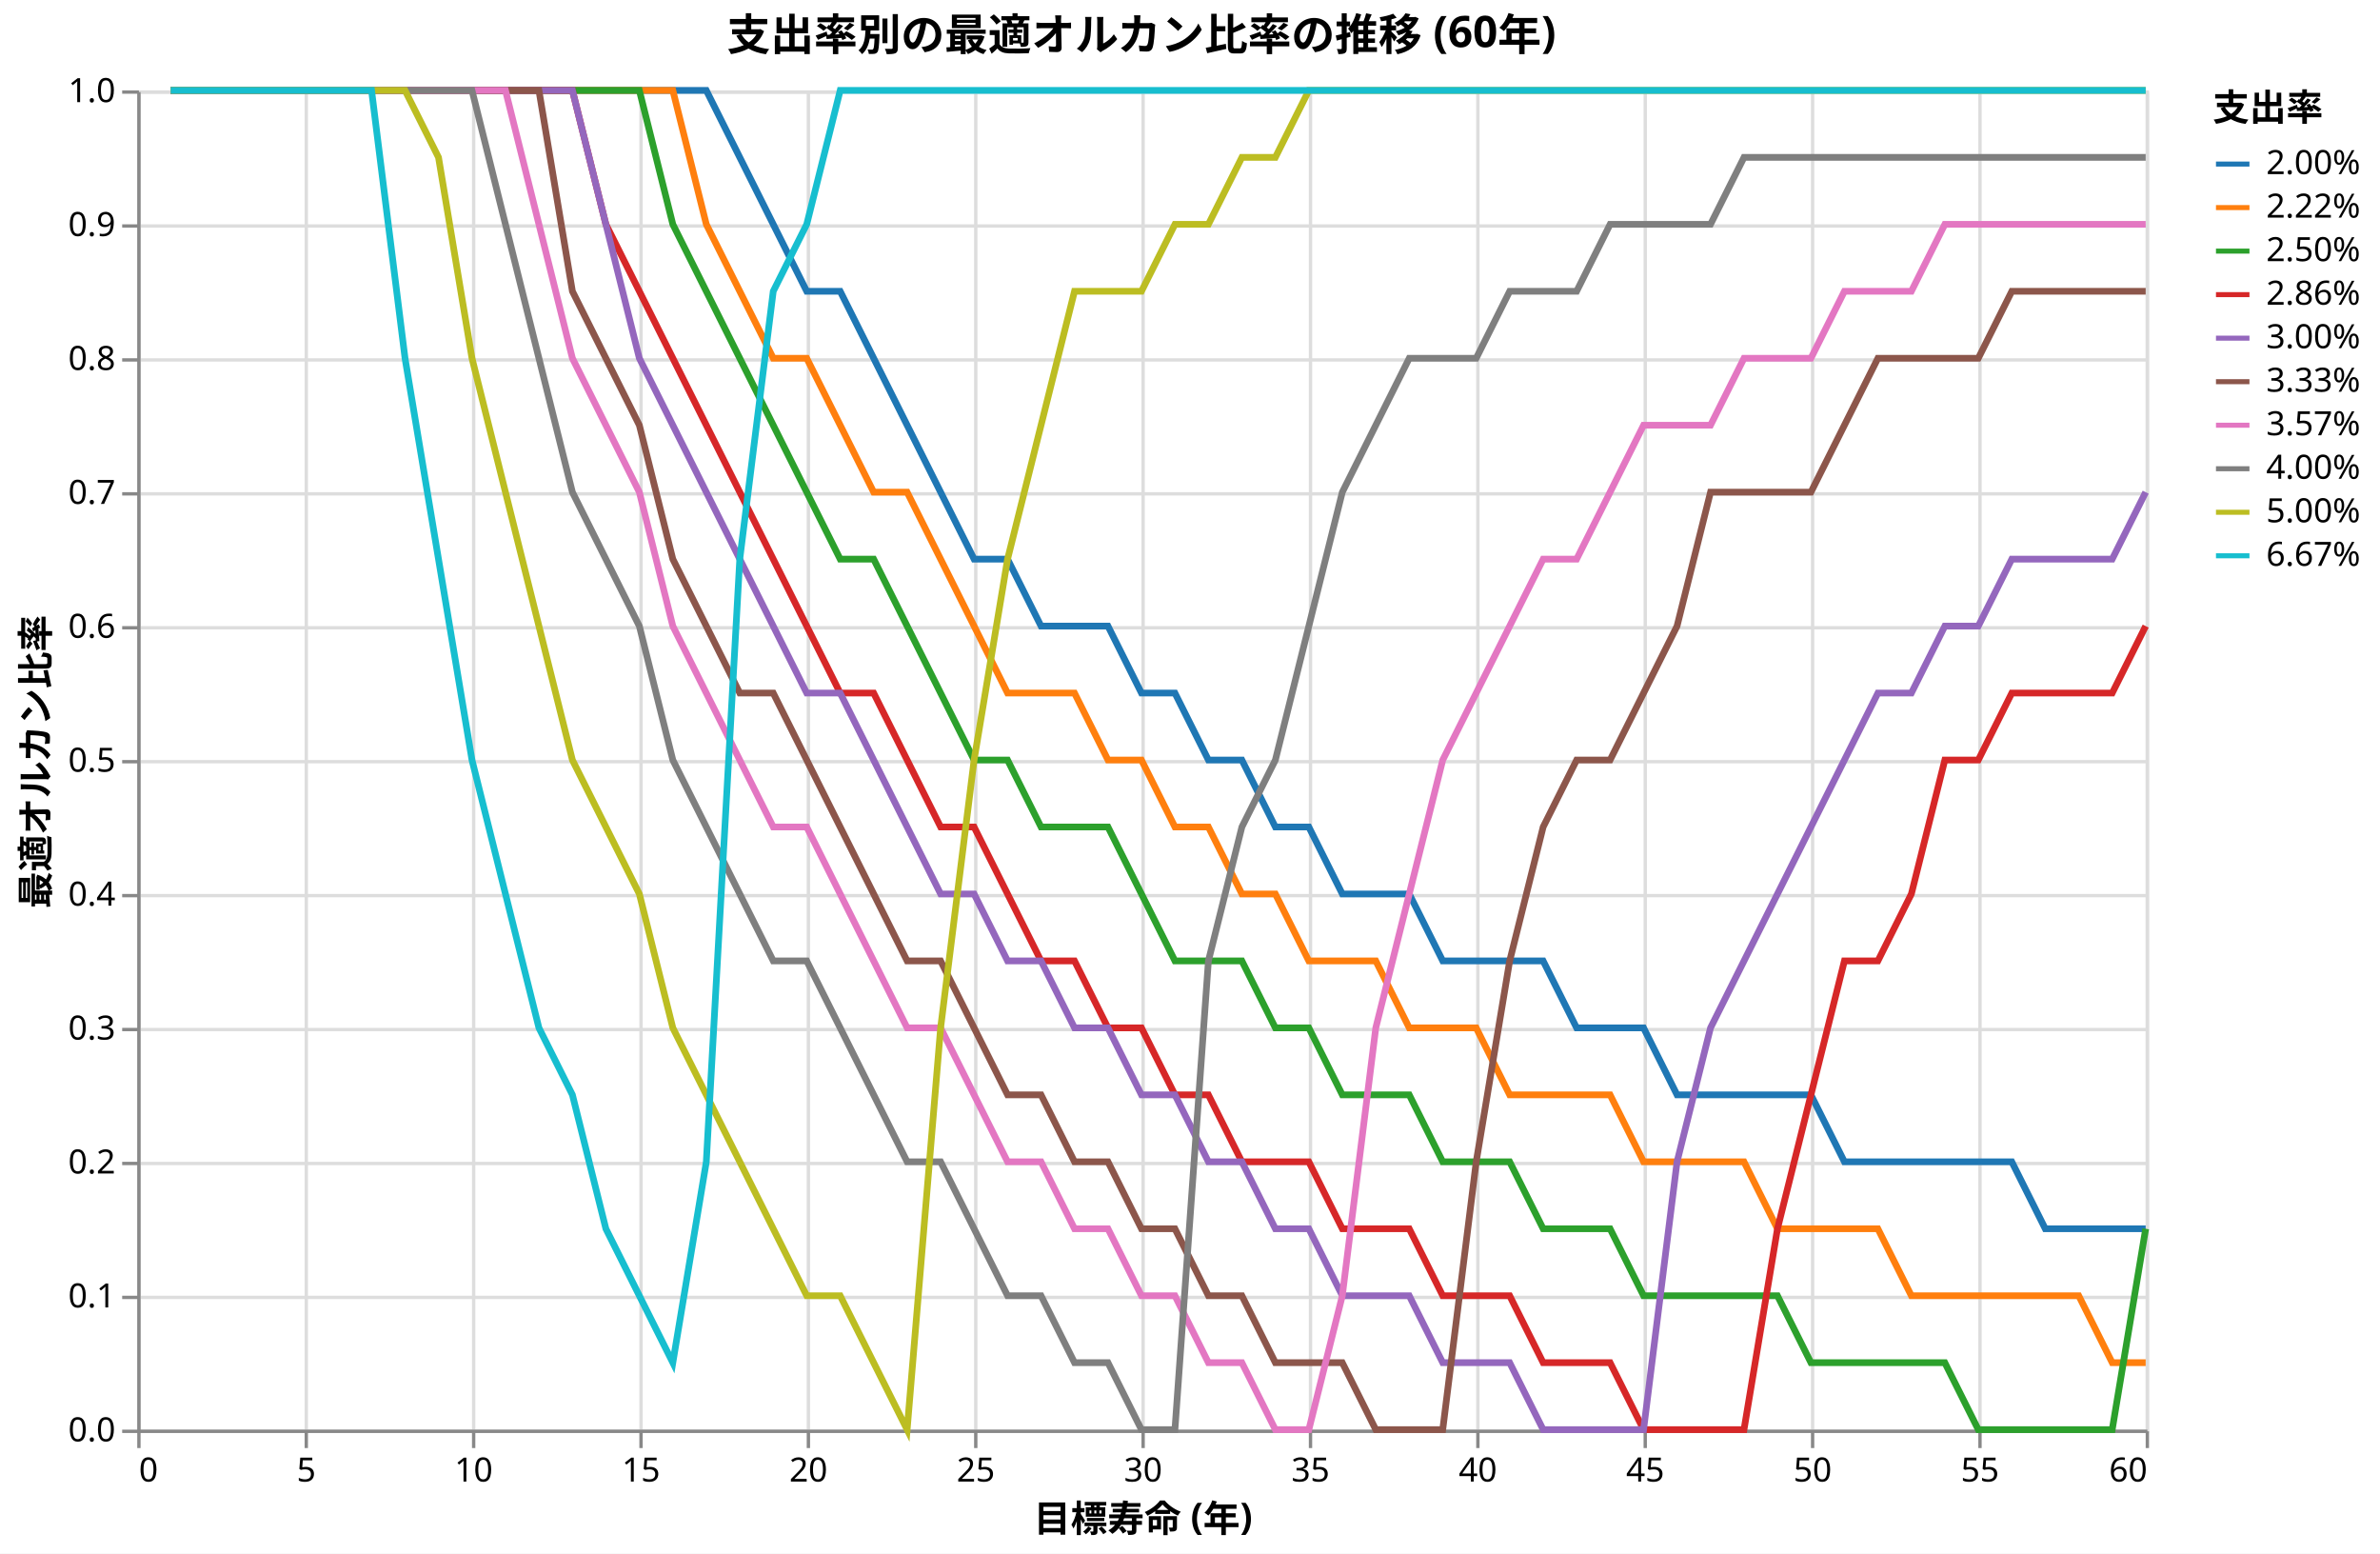
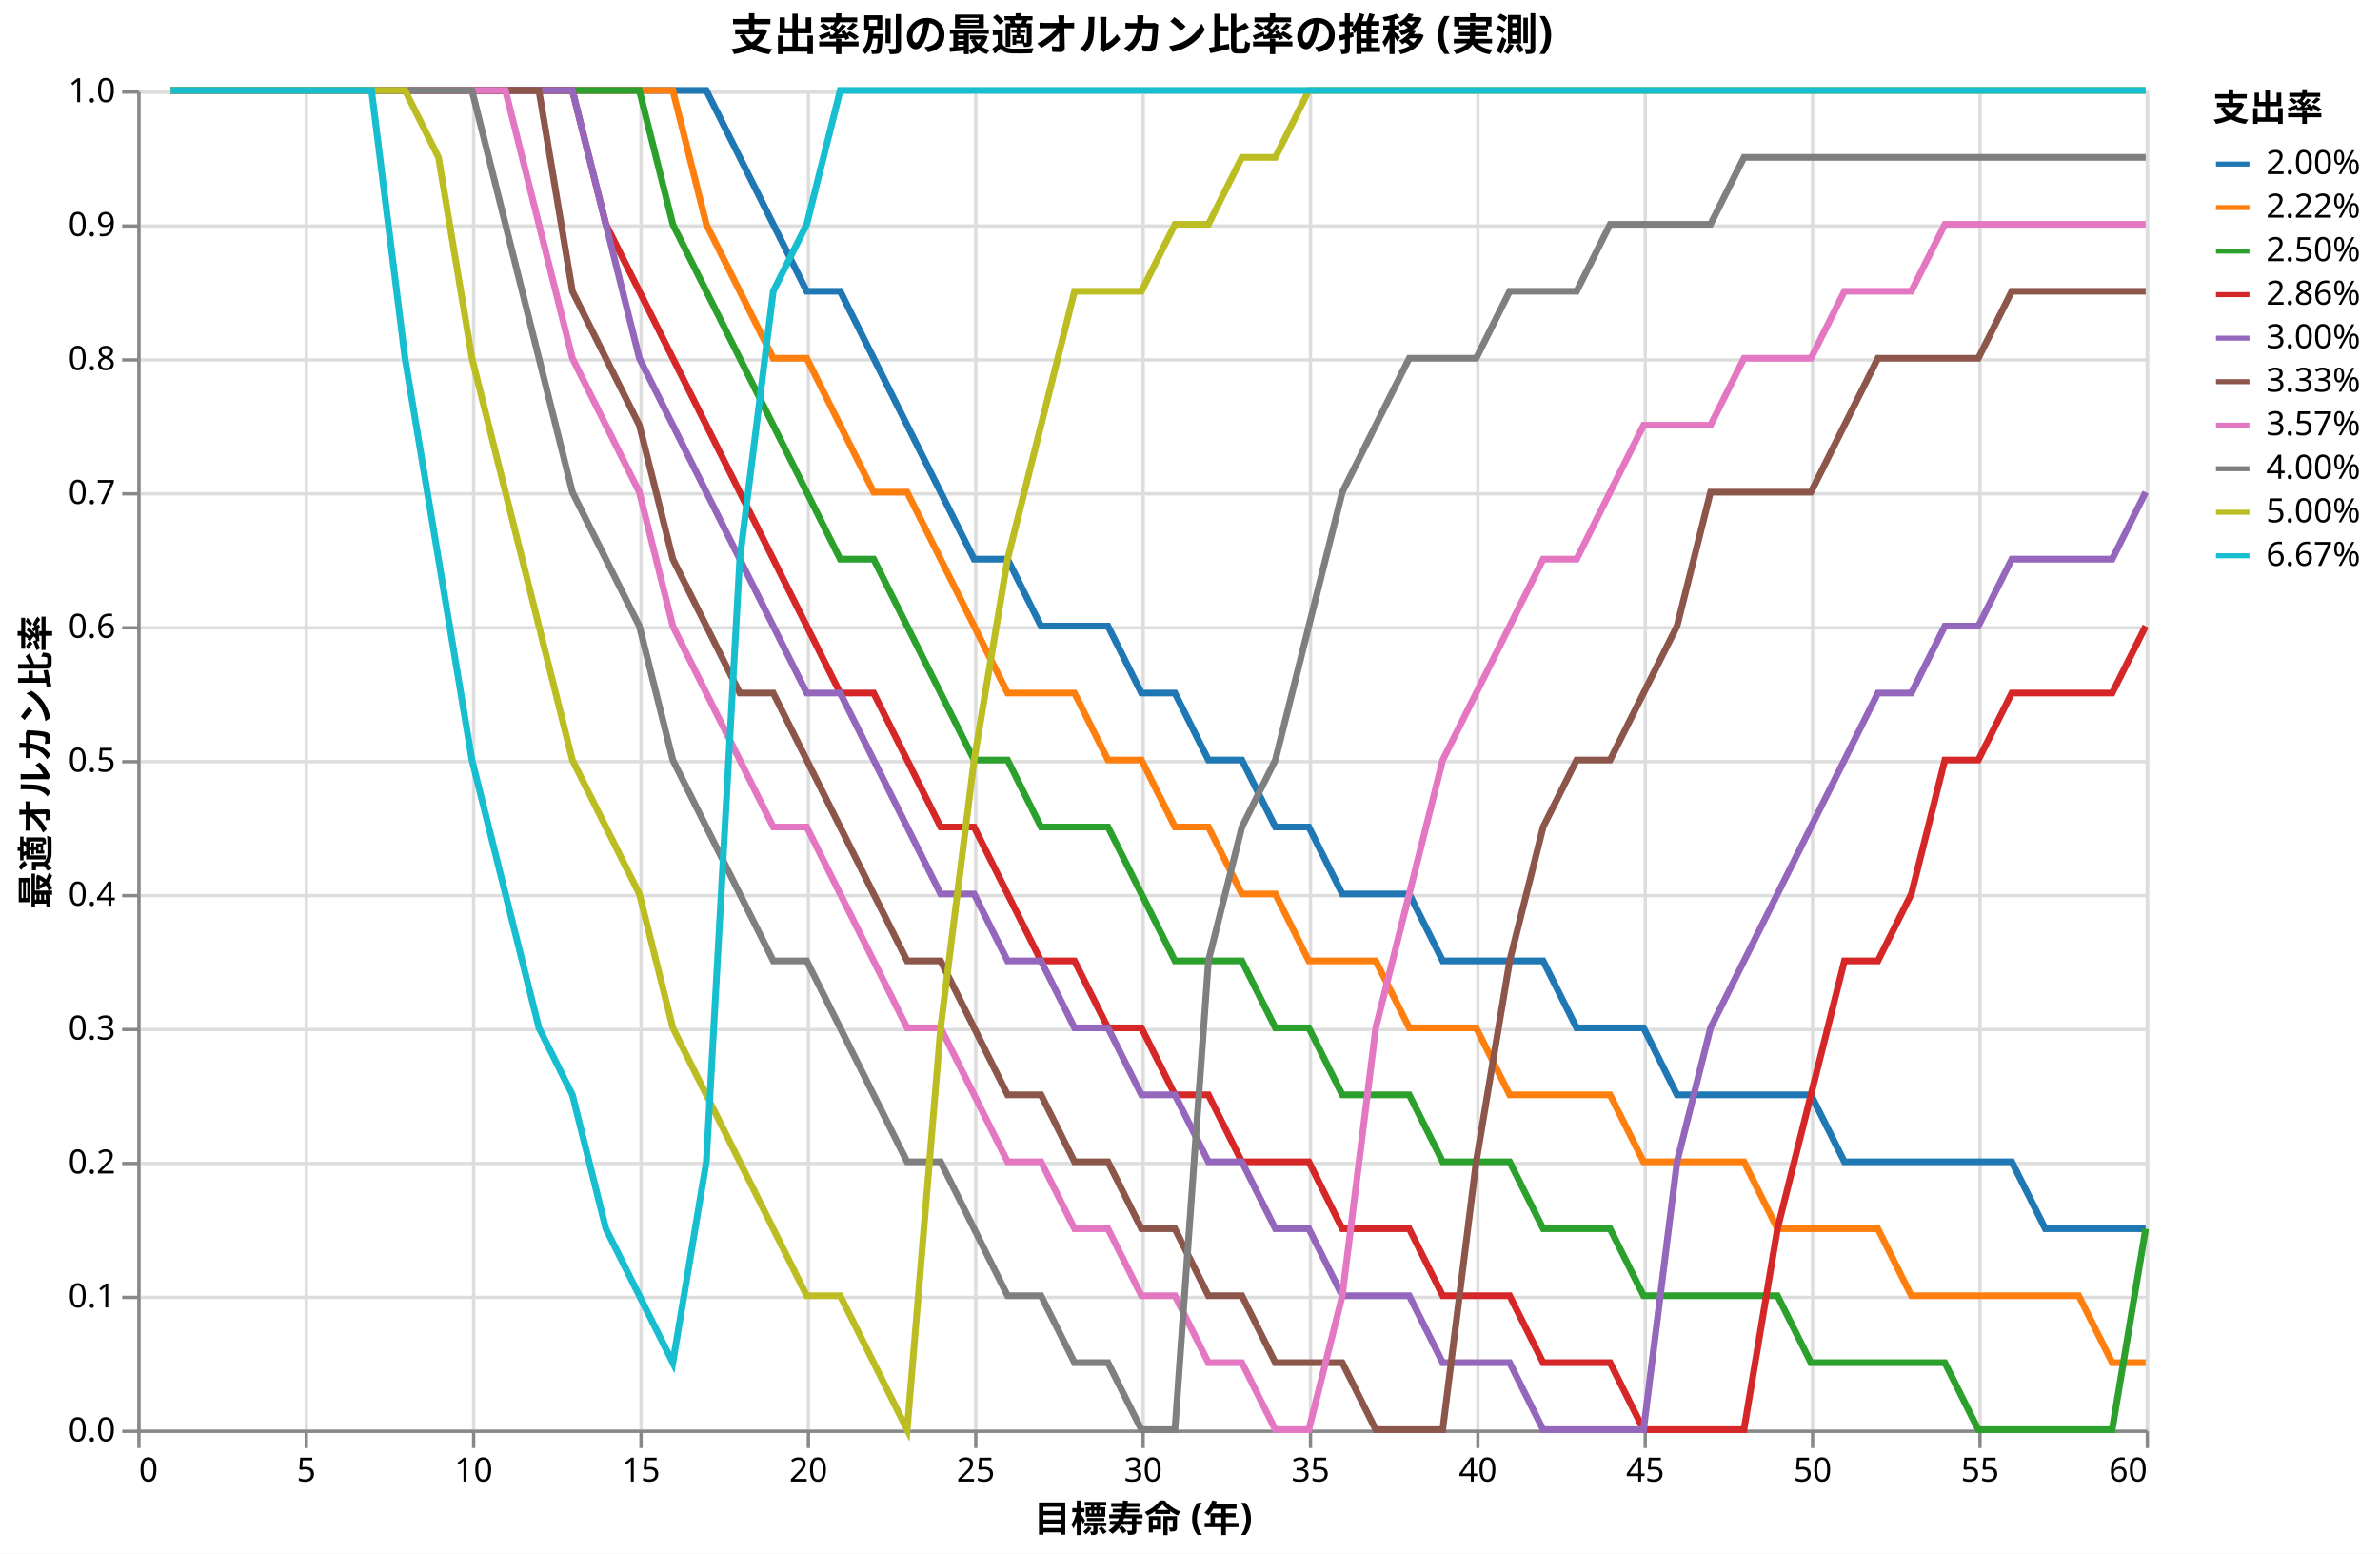
<svg xmlns="http://www.w3.org/2000/svg" version="1.1" class="marks" width="711" height="464" viewBox="0 0 711 464">
  <rect width="711" height="464" fill="white" />
  <g fill="none" stroke-miterlimit="10" transform="translate(41,27)">
    <g class="mark-group role-frame root" role="graphics-object" aria-roledescription="group mark container">
      <g transform="translate(0,0)">
        <path class="background" aria-hidden="true" d="M0.5,0.5h600v400h-600Z" stroke="#ddd" />
        <g>
          <g class="mark-group role-axis" aria-hidden="true">
            <g transform="translate(0.5,400.5)">
              <path class="background" aria-hidden="true" d="M0,0h0v0h0Z" pointer-events="none" />
              <g>
                <g class="mark-rule role-axis-grid" pointer-events="none">
                  <line transform="translate(0,-400)" x2="0" y2="400" stroke="#ddd" stroke-width="1" opacity="1" />
                  <line transform="translate(50,-400)" x2="0" y2="400" stroke="#ddd" stroke-width="1" opacity="1" />
                  <line transform="translate(100,-400)" x2="0" y2="400" stroke="#ddd" stroke-width="1" opacity="1" />
                  <line transform="translate(150,-400)" x2="0" y2="400" stroke="#ddd" stroke-width="1" opacity="1" />
                  <line transform="translate(200,-400)" x2="0" y2="400" stroke="#ddd" stroke-width="1" opacity="1" />
                  <line transform="translate(250,-400)" x2="0" y2="400" stroke="#ddd" stroke-width="1" opacity="1" />
                  <line transform="translate(300,-400)" x2="0" y2="400" stroke="#ddd" stroke-width="1" opacity="1" />
                  <line transform="translate(350,-400)" x2="0" y2="400" stroke="#ddd" stroke-width="1" opacity="1" />
                  <line transform="translate(400,-400)" x2="0" y2="400" stroke="#ddd" stroke-width="1" opacity="1" />
                  <line transform="translate(450,-400)" x2="0" y2="400" stroke="#ddd" stroke-width="1" opacity="1" />
                  <line transform="translate(500,-400)" x2="0" y2="400" stroke="#ddd" stroke-width="1" opacity="1" />
                  <line transform="translate(550,-400)" x2="0" y2="400" stroke="#ddd" stroke-width="1" opacity="1" />
                  <line transform="translate(600,-400)" x2="0" y2="400" stroke="#ddd" stroke-width="1" opacity="1" />
                </g>
              </g>
              <path class="foreground" aria-hidden="true" d="" pointer-events="none" display="none" />
            </g>
          </g>
          <g class="mark-group role-axis" aria-hidden="true">
            <g transform="translate(0.5,0.5)">
              <path class="background" aria-hidden="true" d="M0,0h0v0h0Z" pointer-events="none" />
              <g>
                <g class="mark-rule role-axis-grid" pointer-events="none">
                  <line transform="translate(0,400)" x2="600" y2="0" stroke="#ddd" stroke-width="1" opacity="1" />
                  <line transform="translate(0,360)" x2="600" y2="0" stroke="#ddd" stroke-width="1" opacity="1" />
                  <line transform="translate(0,320)" x2="600" y2="0" stroke="#ddd" stroke-width="1" opacity="1" />
                  <line transform="translate(0,280)" x2="600" y2="0" stroke="#ddd" stroke-width="1" opacity="1" />
                  <line transform="translate(0,240)" x2="600" y2="0" stroke="#ddd" stroke-width="1" opacity="1" />
                  <line transform="translate(0,200)" x2="600" y2="0" stroke="#ddd" stroke-width="1" opacity="1" />
                  <line transform="translate(0,160)" x2="600" y2="0" stroke="#ddd" stroke-width="1" opacity="1" />
                  <line transform="translate(0,120)" x2="600" y2="0" stroke="#ddd" stroke-width="1" opacity="1" />
                  <line transform="translate(0,80)" x2="600" y2="0" stroke="#ddd" stroke-width="1" opacity="1" />
                  <line transform="translate(0,40)" x2="600" y2="0" stroke="#ddd" stroke-width="1" opacity="1" />
                  <line transform="translate(0,0)" x2="600" y2="0" stroke="#ddd" stroke-width="1" opacity="1" />
                </g>
              </g>
              <path class="foreground" aria-hidden="true" d="" pointer-events="none" display="none" />
            </g>
          </g>
          <g class="mark-group role-axis" role="graphics-symbol" aria-roledescription="axis" aria-label="X-axis titled '目標寿命 (年)' for a linear scale with values from 0 to 60">
            <g transform="translate(0.5,400.5)">
              <path class="background" aria-hidden="true" d="M0,0h0v0h0Z" pointer-events="none" />
              <g>
                <g class="mark-rule role-axis-tick" pointer-events="none">
                  <line transform="translate(0,0)" x2="0" y2="5" stroke="#888" stroke-width="1" opacity="1" />
                  <line transform="translate(50,0)" x2="0" y2="5" stroke="#888" stroke-width="1" opacity="1" />
                  <line transform="translate(100,0)" x2="0" y2="5" stroke="#888" stroke-width="1" opacity="1" />
                  <line transform="translate(150,0)" x2="0" y2="5" stroke="#888" stroke-width="1" opacity="1" />
                  <line transform="translate(200,0)" x2="0" y2="5" stroke="#888" stroke-width="1" opacity="1" />
                  <line transform="translate(250,0)" x2="0" y2="5" stroke="#888" stroke-width="1" opacity="1" />
                  <line transform="translate(300,0)" x2="0" y2="5" stroke="#888" stroke-width="1" opacity="1" />
                  <line transform="translate(350,0)" x2="0" y2="5" stroke="#888" stroke-width="1" opacity="1" />
                  <line transform="translate(400,0)" x2="0" y2="5" stroke="#888" stroke-width="1" opacity="1" />
                  <line transform="translate(450,0)" x2="0" y2="5" stroke="#888" stroke-width="1" opacity="1" />
                  <line transform="translate(500,0)" x2="0" y2="5" stroke="#888" stroke-width="1" opacity="1" />
                  <line transform="translate(550,0)" x2="0" y2="5" stroke="#888" stroke-width="1" opacity="1" />
                  <line transform="translate(600,0)" x2="0" y2="5" stroke="#888" stroke-width="1" opacity="1" />
                </g>
                <g class="mark-text role-axis-label" pointer-events="none">
                  <text text-anchor="start" transform="translate(0,15)" font-family="sans-serif" font-size="10px" fill="#000" opacity="1">0</text>
                  <text text-anchor="middle" transform="translate(50,15)" font-family="sans-serif" font-size="10px" fill="#000" opacity="1">5</text>
                  <text text-anchor="middle" transform="translate(100,15)" font-family="sans-serif" font-size="10px" fill="#000" opacity="1">10</text>
                  <text text-anchor="middle" transform="translate(150,15)" font-family="sans-serif" font-size="10px" fill="#000" opacity="1">15</text>
                  <text text-anchor="middle" transform="translate(200,15)" font-family="sans-serif" font-size="10px" fill="#000" opacity="1">20</text>
                  <text text-anchor="middle" transform="translate(250,15)" font-family="sans-serif" font-size="10px" fill="#000" opacity="1">25</text>
                  <text text-anchor="middle" transform="translate(300,15)" font-family="sans-serif" font-size="10px" fill="#000" opacity="1">30</text>
                  <text text-anchor="middle" transform="translate(350,15)" font-family="sans-serif" font-size="10px" fill="#000" opacity="1">35</text>
                  <text text-anchor="middle" transform="translate(400,15)" font-family="sans-serif" font-size="10px" fill="#000" opacity="1">40</text>
                  <text text-anchor="middle" transform="translate(450,15)" font-family="sans-serif" font-size="10px" fill="#000" opacity="1">45</text>
                  <text text-anchor="middle" transform="translate(500,15)" font-family="sans-serif" font-size="10px" fill="#000" opacity="1">50</text>
                  <text text-anchor="middle" transform="translate(550,15)" font-family="sans-serif" font-size="10px" fill="#000" opacity="1">55</text>
                  <text text-anchor="end" transform="translate(600,15)" font-family="sans-serif" font-size="10px" fill="#000" opacity="1">60</text>
                </g>
                <g class="mark-rule role-axis-domain" pointer-events="none">
                  <line transform="translate(0,0)" x2="600" y2="0" stroke="#888" stroke-width="1" opacity="1" />
                </g>
                <g class="mark-text role-axis-title" pointer-events="none">
                  <text text-anchor="middle" transform="translate(300,30)" font-family="sans-serif" font-size="11px" font-weight="bold" fill="#000" opacity="1">目標寿命 (年)</text>
                </g>
              </g>
              <path class="foreground" aria-hidden="true" d="" pointer-events="none" display="none" />
            </g>
          </g>
          <g class="mark-group role-axis" role="graphics-symbol" aria-roledescription="axis" aria-label="Y-axis titled '最適オルカン比率' for a linear scale with values from 0.0 to 1.0">
            <g transform="translate(0.5,0.5)">
              <path class="background" aria-hidden="true" d="M0,0h0v0h0Z" pointer-events="none" />
              <g>
                <g class="mark-rule role-axis-tick" pointer-events="none">
                  <line transform="translate(0,400)" x2="-5" y2="0" stroke="#888" stroke-width="1" opacity="1" />
                  <line transform="translate(0,360)" x2="-5" y2="0" stroke="#888" stroke-width="1" opacity="1" />
                  <line transform="translate(0,320)" x2="-5" y2="0" stroke="#888" stroke-width="1" opacity="1" />
                  <line transform="translate(0,280)" x2="-5" y2="0" stroke="#888" stroke-width="1" opacity="1" />
                  <line transform="translate(0,240)" x2="-5" y2="0" stroke="#888" stroke-width="1" opacity="1" />
                  <line transform="translate(0,200)" x2="-5" y2="0" stroke="#888" stroke-width="1" opacity="1" />
                  <line transform="translate(0,160)" x2="-5" y2="0" stroke="#888" stroke-width="1" opacity="1" />
                  <line transform="translate(0,120)" x2="-5" y2="0" stroke="#888" stroke-width="1" opacity="1" />
                  <line transform="translate(0,80)" x2="-5" y2="0" stroke="#888" stroke-width="1" opacity="1" />
                  <line transform="translate(0,40)" x2="-5" y2="0" stroke="#888" stroke-width="1" opacity="1" />
                  <line transform="translate(0,0)" x2="-5" y2="0" stroke="#888" stroke-width="1" opacity="1" />
                </g>
                <g class="mark-text role-axis-label" pointer-events="none">
                  <text text-anchor="end" transform="translate(-7,403)" font-family="sans-serif" font-size="10px" fill="#000" opacity="1">0.0</text>
                  <text text-anchor="end" transform="translate(-7,363)" font-family="sans-serif" font-size="10px" fill="#000" opacity="1">0.1</text>
                  <text text-anchor="end" transform="translate(-7,323)" font-family="sans-serif" font-size="10px" fill="#000" opacity="1">0.2</text>
                  <text text-anchor="end" transform="translate(-7,283)" font-family="sans-serif" font-size="10px" fill="#000" opacity="1">0.3</text>
                  <text text-anchor="end" transform="translate(-7,243)" font-family="sans-serif" font-size="10px" fill="#000" opacity="1">0.4</text>
                  <text text-anchor="end" transform="translate(-7,203)" font-family="sans-serif" font-size="10px" fill="#000" opacity="1">0.5</text>
                  <text text-anchor="end" transform="translate(-7,163)" font-family="sans-serif" font-size="10px" fill="#000" opacity="1">0.6</text>
                  <text text-anchor="end" transform="translate(-7,123)" font-family="sans-serif" font-size="10px" fill="#000" opacity="1">0.7</text>
                  <text text-anchor="end" transform="translate(-7,83)" font-family="sans-serif" font-size="10px" fill="#000" opacity="1">0.8</text>
                  <text text-anchor="end" transform="translate(-7,43)" font-family="sans-serif" font-size="10px" fill="#000" opacity="1">0.9</text>
                  <text text-anchor="end" transform="translate(-7,3)" font-family="sans-serif" font-size="10px" fill="#000" opacity="1">1.0</text>
                </g>
                <g class="mark-rule role-axis-domain" pointer-events="none">
                  <line transform="translate(0,400)" x2="0" y2="-400" stroke="#888" stroke-width="1" opacity="1" />
                </g>
                <g class="mark-text role-axis-title" pointer-events="none">
                  <text text-anchor="middle" transform="translate(-24.90137,200) rotate(-90) translate(0,-2)" font-family="sans-serif" font-size="11px" font-weight="bold" fill="#000" opacity="1">最適オルカン比率</text>
                </g>
              </g>
              <path class="foreground" aria-hidden="true" d="" pointer-events="none" display="none" />
            </g>
          </g>
          <g class="mark-group role-scope pathgroup" role="graphics-object" aria-roledescription="group mark container">
            <g transform="translate(0,0)">
              <path class="background" aria-hidden="true" d="M0,0h600v400h-600Z" />
              <g>
                <g class="mark-line role-mark marks" role="graphics-object" aria-roledescription="line mark container">
                  <path aria-label="目標寿命 (年): 1; 最適オルカン比率: 1; 支出率: 2.00%; 最適比率: 1.00" role="graphics-symbol" aria-roledescription="line mark" d="M10,0L20,0L30,0L40,0L50,0L60,0L70,0L80,0L90,0L100,0L110,0L120,0L130,0L140,0L150,0L160,0L170,0L180,20L190,40L200,60L210,60L220,80L230,100L240,120L250,140L260,140L270,160L280,160L290,160L300,180L310,180L320,200L330,200L340,220L350,220L360,240L370,240L380,240L390,260L400,260L410,260L420,260L430,280L440,280L450,280L460,300L470,300L480,300L490,300L500,300L510,320L520,320L530,320L540,320L550,320L560,320L570,340L580,340L590,340L600,340" stroke="#1f77b4" stroke-width="2" />
                </g>
              </g>
              <path class="foreground" aria-hidden="true" d="" display="none" />
            </g>
            <g transform="translate(0,0)">
              <path class="background" aria-hidden="true" d="M0,0h600v400h-600Z" />
              <g>
                <g class="mark-line role-mark marks" role="graphics-object" aria-roledescription="line mark container">
                  <path aria-label="目標寿命 (年): 1; 最適オルカン比率: 1; 支出率: 2.22%; 最適比率: 1.00" role="graphics-symbol" aria-roledescription="line mark" d="M10,0L20,0L30,0L40,0L50,0L60,0L70,0L80,0L90,0L100,0L110,0L120,0L130,0L140,0L150,0L160,0L170,40L180,60L190,80L200,80L210,100L220,120L230,120L240,140L250,160L260,180L270,180L280,180L290,200L300,200L310,220L320,220L330,240L340,240L350,260L360,260L370,260L380,280L390,280L400,280L410,300L420,300L430,300L440,300L450,320L460,320L470,320L480,320L490,340L500,340L510,340L520,340L530,360L540,360L550,360L560,360L570,360L580,360L590,380L600,380" stroke="#ff7f0e" stroke-width="2" />
                </g>
              </g>
              <path class="foreground" aria-hidden="true" d="" display="none" />
            </g>
            <g transform="translate(0,0)">
              <path class="background" aria-hidden="true" d="M0,0h600v400h-600Z" />
              <g>
                <g class="mark-line role-mark marks" role="graphics-object" aria-roledescription="line mark container">
                  <path aria-label="目標寿命 (年): 1; 最適オルカン比率: 1; 支出率: 2.50%; 最適比率: 1.00" role="graphics-symbol" aria-roledescription="line mark" d="M10,0L20,0L30,0L40,0L50,0L60,0L70,0L80,0L90,0L100,0L110,0L120,0L130,0L140,0L150,0L160,40L170,60L180,80L190,100L200,120L210,140L220,140L230,160L240,180L250,200L260,200L270,220L280,220L290,220L300,240L310,260L320,260L330,260L340,280L350,280L360,300L370,300L380,300L390,320L400,320L410,320L420,340L430,340L440,340L450,360L460,360L470,360L480,360L490,360L500,380L510,380L520,380L530,380L540,380L550,400L560,400L570,400L580,400L590,400L600,340" stroke="#2ca02c" stroke-width="2" />
                </g>
              </g>
              <path class="foreground" aria-hidden="true" d="" display="none" />
            </g>
            <g transform="translate(0,0)">
              <path class="background" aria-hidden="true" d="M0,0h600v400h-600Z" />
              <g>
                <g class="mark-line role-mark marks" role="graphics-object" aria-roledescription="line mark container">
                  <path aria-label="目標寿命 (年): 1; 最適オルカン比率: 1; 支出率: 2.86%; 最適比率: 1.00" role="graphics-symbol" aria-roledescription="line mark" d="M10,0L20,0L30,0L40,0L50,0L60,0L70,0L80,0L90,0L100,0L110,0L120,0L130,0L140,40L150,60L160,80L170,100L180,120L190,140L200,160L210,180L220,180L230,200L240,220L250,220L260,240L270,260L280,260L290,280L300,280L310,300L320,300L330,320L340,320L350,320L360,340L370,340L380,340L390,360L400,360L410,360L420,380L430,380L440,380L450,400L460,400L470,400L480,400L490,340L500,300L510,260L520,260L530,240L540,200L550,200L560,180L570,180L580,180L590,180L600,160" stroke="#d62728" stroke-width="2" />
                </g>
              </g>
              <path class="foreground" aria-hidden="true" d="" display="none" />
            </g>
            <g transform="translate(0,0)">
              <path class="background" aria-hidden="true" d="M0,0h600v400h-600Z" />
              <g>
                <g class="mark-line role-mark marks" role="graphics-object" aria-roledescription="line mark container">
                  <path aria-label="目標寿命 (年): 1; 最適オルカン比率: 1; 支出率: 3.00%; 最適比率: 1.00" role="graphics-symbol" aria-roledescription="line mark" d="M10,0L20,0L30,0L40,0L50,0L60,0L70,0L80,0L90,0L100,0L110,0L120,0L130,0L140,40L150,80L160,100L170,120L180,140L190,160L200,180L210,180L220,200L230,220L240,240L250,240L260,260L270,260L280,280L290,280L300,300L310,300L320,320L330,320L340,340L350,340L360,360L370,360L380,360L390,380L400,380L410,380L420,400L430,400L440,400L450,400L460,320L470,280L480,260L490,240L500,220L510,200L520,180L530,180L540,160L550,160L560,140L570,140L580,140L590,140L600,120" stroke="#9467bd" stroke-width="2" />
                </g>
              </g>
              <path class="foreground" aria-hidden="true" d="" display="none" />
            </g>
            <g transform="translate(0,0)">
              <path class="background" aria-hidden="true" d="M0,0h600v400h-600Z" />
              <g>
                <g class="mark-line role-mark marks" role="graphics-object" aria-roledescription="line mark container">
                  <path aria-label="目標寿命 (年): 1; 最適オルカン比率: 1; 支出率: 3.33%; 最適比率: 1.00" role="graphics-symbol" aria-roledescription="line mark" d="M10,0L20,0L30,0L40,0L50,0L60,0L70,0L80,0L90,0L100,0L110,0L120,0L130,60L140,80L150,100L160,140L170,160L180,180L190,180L200,200L210,220L220,240L230,260L240,260L250,280L260,300L270,300L280,320L290,320L300,340L310,340L320,360L330,360L340,380L350,380L360,380L370,400L380,400L390,400L400,320L410,260L420,220L430,200L440,200L450,180L460,160L470,120L480,120L490,120L500,120L510,100L520,80L530,80L540,80L550,80L560,60L570,60L580,60L590,60L600,60" stroke="#8c564b" stroke-width="2" />
                </g>
              </g>
              <path class="foreground" aria-hidden="true" d="" display="none" />
            </g>
            <g transform="translate(0,0)">
              <path class="background" aria-hidden="true" d="M0,0h600v400h-600Z" />
              <g>
                <g class="mark-line role-mark marks" role="graphics-object" aria-roledescription="line mark container">
                  <path aria-label="目標寿命 (年): 1; 最適オルカン比率: 1; 支出率: 3.57%; 最適比率: 1.00" role="graphics-symbol" aria-roledescription="line mark" d="M10,0L20,0L30,0L40,0L50,0L60,0L70,0L80,0L90,0L100,0L110,0L120,40L130,80L140,100L150,120L160,160L170,180L180,200L190,220L200,220L210,240L220,260L230,280L240,280L250,300L260,320L270,320L280,340L290,340L300,360L310,360L320,380L330,380L340,400L350,400L360,360L370,280L380,240L390,200L400,180L410,160L420,140L430,140L440,120L450,100L460,100L470,100L480,80L490,80L500,80L510,60L520,60L530,60L540,40L550,40L560,40L570,40L580,40L590,40L600,40" stroke="#e377c2" stroke-width="2" />
                </g>
              </g>
              <path class="foreground" aria-hidden="true" d="" display="none" />
            </g>
            <g transform="translate(0,0)">
              <path class="background" aria-hidden="true" d="M0,0h600v400h-600Z" />
              <g>
                <g class="mark-line role-mark marks" role="graphics-object" aria-roledescription="line mark container">
                  <path aria-label="目標寿命 (年): 1; 最適オルカン比率: 1; 支出率: 4.00%; 最適比率: 1.00" role="graphics-symbol" aria-roledescription="line mark" d="M10,0L20,0L30,0L40,0L50,0L60,0L70,0L80,0L90,0L100,0L110,40L120,80L130,120L140,140L150,160L160,200L170,220L180,240L190,260L200,260L210,280L220,300L230,320L240,320L250,340L260,360L270,360L280,380L290,380L300,400L310,400L320,260L330,220L340,200L350,160L360,120L370,100L380,80L390,80L400,80L410,60L420,60L430,60L440,40L450,40L460,40L470,40L480,20L490,20L500,20L510,20L520,20L530,20L540,20L550,20L560,20L570,20L580,20L590,20L600,20" stroke="#7f7f7f" stroke-width="2" />
                </g>
              </g>
              <path class="foreground" aria-hidden="true" d="" display="none" />
            </g>
            <g transform="translate(0,0)">
              <path class="background" aria-hidden="true" d="M0,0h600v400h-600Z" />
              <g>
                <g class="mark-line role-mark marks" role="graphics-object" aria-roledescription="line mark container">
                  <path aria-label="目標寿命 (年): 1; 最適オルカン比率: 1; 支出率: 5.00%; 最適比率: 1.00" role="graphics-symbol" aria-roledescription="line mark" d="M10,0L20,0L30,0L40,0L50,0L60,0L70,0L80,0L90,20L100,80L110,120L120,160L130,200L140,220L150,240L160,280L170,300L180,320L190,340L200,360L210,360L220,380L230,400L240,280L250,200L260,140L270,100L280,60L290,60L300,60L310,40L320,40L330,20L340,20L350,0L360,0L370,0L380,0L390,0L400,0L410,0L420,0L430,0L440,0L450,0L460,0L470,0L480,0L490,0L500,0L510,0L520,0L530,0L540,0L550,0L560,0L570,0L580,0L590,0L600,0" stroke="#bcbd22" stroke-width="2" />
                </g>
              </g>
              <path class="foreground" aria-hidden="true" d="" display="none" />
            </g>
            <g transform="translate(0,0)">
              <path class="background" aria-hidden="true" d="M0,0h600v400h-600Z" />
              <g>
                <g class="mark-line role-mark marks" role="graphics-object" aria-roledescription="line mark container">
                  <path aria-label="目標寿命 (年): 1; 最適オルカン比率: 1; 支出率: 6.67%; 最適比率: 1.00" role="graphics-symbol" aria-roledescription="line mark" d="M10,0L20,0L30,0L40,0L50,0L60,0L70,0L80,80L90,140L100,200L110,240L120,280L130,300L140,340L150,360L160,380L170,320L180,140L190,60L200,40L210,0L220,0L230,0L240,0L250,0L260,0L270,0L280,0L290,0L300,0L310,0L320,0L330,0L340,0L350,0L360,0L370,0L380,0L390,0L400,0L410,0L420,0L430,0L440,0L450,0L460,0L470,0L480,0L490,0L500,0L510,0L520,0L530,0L540,0L550,0L560,0L570,0L580,0L590,0L600,0" stroke="#17becf" stroke-width="2" />
                </g>
              </g>
              <path class="foreground" aria-hidden="true" d="" display="none" />
            </g>
          </g>
          <g class="mark-group role-legend" role="graphics-symbol" aria-roledescription="legend" aria-label="Symbol legend titled '支出率' for stroke color with 10 values: 2.00%, 2.22%, 2.50%, 2.86%, 3.00%, ending with 6.67%">
            <g transform="translate(620,0)">
              <path class="background" aria-hidden="true" d="M0,0h45v144h-45Z" pointer-events="none" />
              <g>
                <g class="mark-group role-legend-entry">
                  <g transform="translate(0,16)">
                    <path class="background" aria-hidden="true" d="M0,0h0v0h0Z" pointer-events="none" />
                    <g>
                      <g class="mark-group role-scope" role="graphics-object" aria-roledescription="group mark container">
                        <g transform="translate(0,0)">
                          <path class="background" aria-hidden="true" d="M0,0h44.354v11h-44.354Z" pointer-events="none" opacity="1" />
                          <g>
                            <g class="mark-symbol role-legend-symbol" pointer-events="none">
                              <path transform="translate(6,6)" d="M-5,0L5,0" stroke="#1f77b4" stroke-width="1.5" opacity="1" />
                            </g>
                            <g class="mark-text role-legend-label" pointer-events="none">
                              <text text-anchor="start" transform="translate(16,9)" font-family="sans-serif" font-size="10px" fill="#000" opacity="1">2.00%</text>
                            </g>
                          </g>
                          <path class="foreground" aria-hidden="true" d="" pointer-events="none" display="none" />
                        </g>
                        <g transform="translate(0,13)">
                          <path class="background" aria-hidden="true" d="M0,0h44.354v11h-44.354Z" pointer-events="none" opacity="1" />
                          <g>
                            <g class="mark-symbol role-legend-symbol" pointer-events="none">
                              <path transform="translate(6,6)" d="M-5,0L5,0" stroke="#ff7f0e" stroke-width="1.5" opacity="1" />
                            </g>
                            <g class="mark-text role-legend-label" pointer-events="none">
                              <text text-anchor="start" transform="translate(16,9)" font-family="sans-serif" font-size="10px" fill="#000" opacity="1">2.22%</text>
                            </g>
                          </g>
                          <path class="foreground" aria-hidden="true" d="" pointer-events="none" display="none" />
                        </g>
                        <g transform="translate(0,26)">
                          <path class="background" aria-hidden="true" d="M0,0h44.354v11h-44.354Z" pointer-events="none" opacity="1" />
                          <g>
                            <g class="mark-symbol role-legend-symbol" pointer-events="none">
                              <path transform="translate(6,6)" d="M-5,0L5,0" stroke="#2ca02c" stroke-width="1.5" opacity="1" />
                            </g>
                            <g class="mark-text role-legend-label" pointer-events="none">
                              <text text-anchor="start" transform="translate(16,9)" font-family="sans-serif" font-size="10px" fill="#000" opacity="1">2.50%</text>
                            </g>
                          </g>
                          <path class="foreground" aria-hidden="true" d="" pointer-events="none" display="none" />
                        </g>
                        <g transform="translate(0,39)">
                          <path class="background" aria-hidden="true" d="M0,0h44.354v11h-44.354Z" pointer-events="none" opacity="1" />
                          <g>
                            <g class="mark-symbol role-legend-symbol" pointer-events="none">
                              <path transform="translate(6,6)" d="M-5,0L5,0" stroke="#d62728" stroke-width="1.5" opacity="1" />
                            </g>
                            <g class="mark-text role-legend-label" pointer-events="none">
                              <text text-anchor="start" transform="translate(16,9)" font-family="sans-serif" font-size="10px" fill="#000" opacity="1">2.86%</text>
                            </g>
                          </g>
                          <path class="foreground" aria-hidden="true" d="" pointer-events="none" display="none" />
                        </g>
                        <g transform="translate(0,52)">
                          <path class="background" aria-hidden="true" d="M0,0h44.354v11h-44.354Z" pointer-events="none" opacity="1" />
                          <g>
                            <g class="mark-symbol role-legend-symbol" pointer-events="none">
                              <path transform="translate(6,6)" d="M-5,0L5,0" stroke="#9467bd" stroke-width="1.5" opacity="1" />
                            </g>
                            <g class="mark-text role-legend-label" pointer-events="none">
                              <text text-anchor="start" transform="translate(16,9)" font-family="sans-serif" font-size="10px" fill="#000" opacity="1">3.00%</text>
                            </g>
                          </g>
                          <path class="foreground" aria-hidden="true" d="" pointer-events="none" display="none" />
                        </g>
                        <g transform="translate(0,65)">
                          <path class="background" aria-hidden="true" d="M0,0h44.354v11h-44.354Z" pointer-events="none" opacity="1" />
                          <g>
                            <g class="mark-symbol role-legend-symbol" pointer-events="none">
                              <path transform="translate(6,6)" d="M-5,0L5,0" stroke="#8c564b" stroke-width="1.5" opacity="1" />
                            </g>
                            <g class="mark-text role-legend-label" pointer-events="none">
                              <text text-anchor="start" transform="translate(16,9)" font-family="sans-serif" font-size="10px" fill="#000" opacity="1">3.33%</text>
                            </g>
                          </g>
                          <path class="foreground" aria-hidden="true" d="" pointer-events="none" display="none" />
                        </g>
                        <g transform="translate(0,78)">
                          <path class="background" aria-hidden="true" d="M0,0h44.354v11h-44.354Z" pointer-events="none" opacity="1" />
                          <g>
                            <g class="mark-symbol role-legend-symbol" pointer-events="none">
                              <path transform="translate(6,6)" d="M-5,0L5,0" stroke="#e377c2" stroke-width="1.5" opacity="1" />
                            </g>
                            <g class="mark-text role-legend-label" pointer-events="none">
                              <text text-anchor="start" transform="translate(16,9)" font-family="sans-serif" font-size="10px" fill="#000" opacity="1">3.57%</text>
                            </g>
                          </g>
                          <path class="foreground" aria-hidden="true" d="" pointer-events="none" display="none" />
                        </g>
                        <g transform="translate(0,91)">
                          <path class="background" aria-hidden="true" d="M0,0h44.354v11h-44.354Z" pointer-events="none" opacity="1" />
                          <g>
                            <g class="mark-symbol role-legend-symbol" pointer-events="none">
                              <path transform="translate(6,6)" d="M-5,0L5,0" stroke="#7f7f7f" stroke-width="1.5" opacity="1" />
                            </g>
                            <g class="mark-text role-legend-label" pointer-events="none">
                              <text text-anchor="start" transform="translate(16,9)" font-family="sans-serif" font-size="10px" fill="#000" opacity="1">4.00%</text>
                            </g>
                          </g>
                          <path class="foreground" aria-hidden="true" d="" pointer-events="none" display="none" />
                        </g>
                        <g transform="translate(0,104)">
                          <path class="background" aria-hidden="true" d="M0,0h44.354v11h-44.354Z" pointer-events="none" opacity="1" />
                          <g>
                            <g class="mark-symbol role-legend-symbol" pointer-events="none">
                              <path transform="translate(6,6)" d="M-5,0L5,0" stroke="#bcbd22" stroke-width="1.5" opacity="1" />
                            </g>
                            <g class="mark-text role-legend-label" pointer-events="none">
                              <text text-anchor="start" transform="translate(16,9)" font-family="sans-serif" font-size="10px" fill="#000" opacity="1">5.00%</text>
                            </g>
                          </g>
                          <path class="foreground" aria-hidden="true" d="" pointer-events="none" display="none" />
                        </g>
                        <g transform="translate(0,117)">
                          <path class="background" aria-hidden="true" d="M0,0h44.354v11h-44.354Z" pointer-events="none" opacity="1" />
                          <g>
                            <g class="mark-symbol role-legend-symbol" pointer-events="none">
                              <path transform="translate(6,6)" d="M-5,0L5,0" stroke="#17becf" stroke-width="1.5" opacity="1" />
                            </g>
                            <g class="mark-text role-legend-label" pointer-events="none">
                              <text text-anchor="start" transform="translate(16,9)" font-family="sans-serif" font-size="10px" fill="#000" opacity="1">6.67%</text>
                            </g>
                          </g>
                          <path class="foreground" aria-hidden="true" d="" pointer-events="none" display="none" />
                        </g>
                      </g>
                    </g>
                    <path class="foreground" aria-hidden="true" d="" pointer-events="none" display="none" />
                  </g>
                </g>
                <g class="mark-text role-legend-title" pointer-events="none">
                  <text text-anchor="start" transform="translate(0,9)" font-family="sans-serif" font-size="11px" font-weight="bold" fill="#000" opacity="1">支出率</text>
                </g>
              </g>
              <path class="foreground" aria-hidden="true" d="" pointer-events="none" display="none" />
            </g>
          </g>
          <g class="mark-group role-title">
            <g transform="translate(300,-22)">
              <path class="background" aria-hidden="true" d="M0,0h0v0h0Z" pointer-events="none" />
              <g>
-                 <g class="mark-text role-title-text" role="graphics-symbol" aria-roledescription="title" aria-label="Title text '支出率別の最適オルカン比率の推移 (60年)'" pointer-events="none">
-                   <text text-anchor="middle" transform="translate(0,10)" font-family="sans-serif" font-size="13px" font-weight="bold" fill="#000" opacity="1">支出率別の最適オルカン比率の推移 (60年)</text>
+                 <g class="mark-text role-title-text" role="graphics-symbol" aria-roledescription="title" aria-label="Title text '支出率別の最適オルカン比率の推移 (実測)'" pointer-events="none">
+                   <text text-anchor="middle" transform="translate(0,10)" font-family="sans-serif" font-size="13px" font-weight="bold" fill="#000" opacity="1">支出率別の最適オルカン比率の推移 (実測)</text>
                </g>
              </g>
              <path class="foreground" aria-hidden="true" d="" pointer-events="none" display="none" />
            </g>
          </g>
        </g>
        <path class="foreground" aria-hidden="true" d="" display="none" />
      </g>
    </g>
  </g>
</svg>
